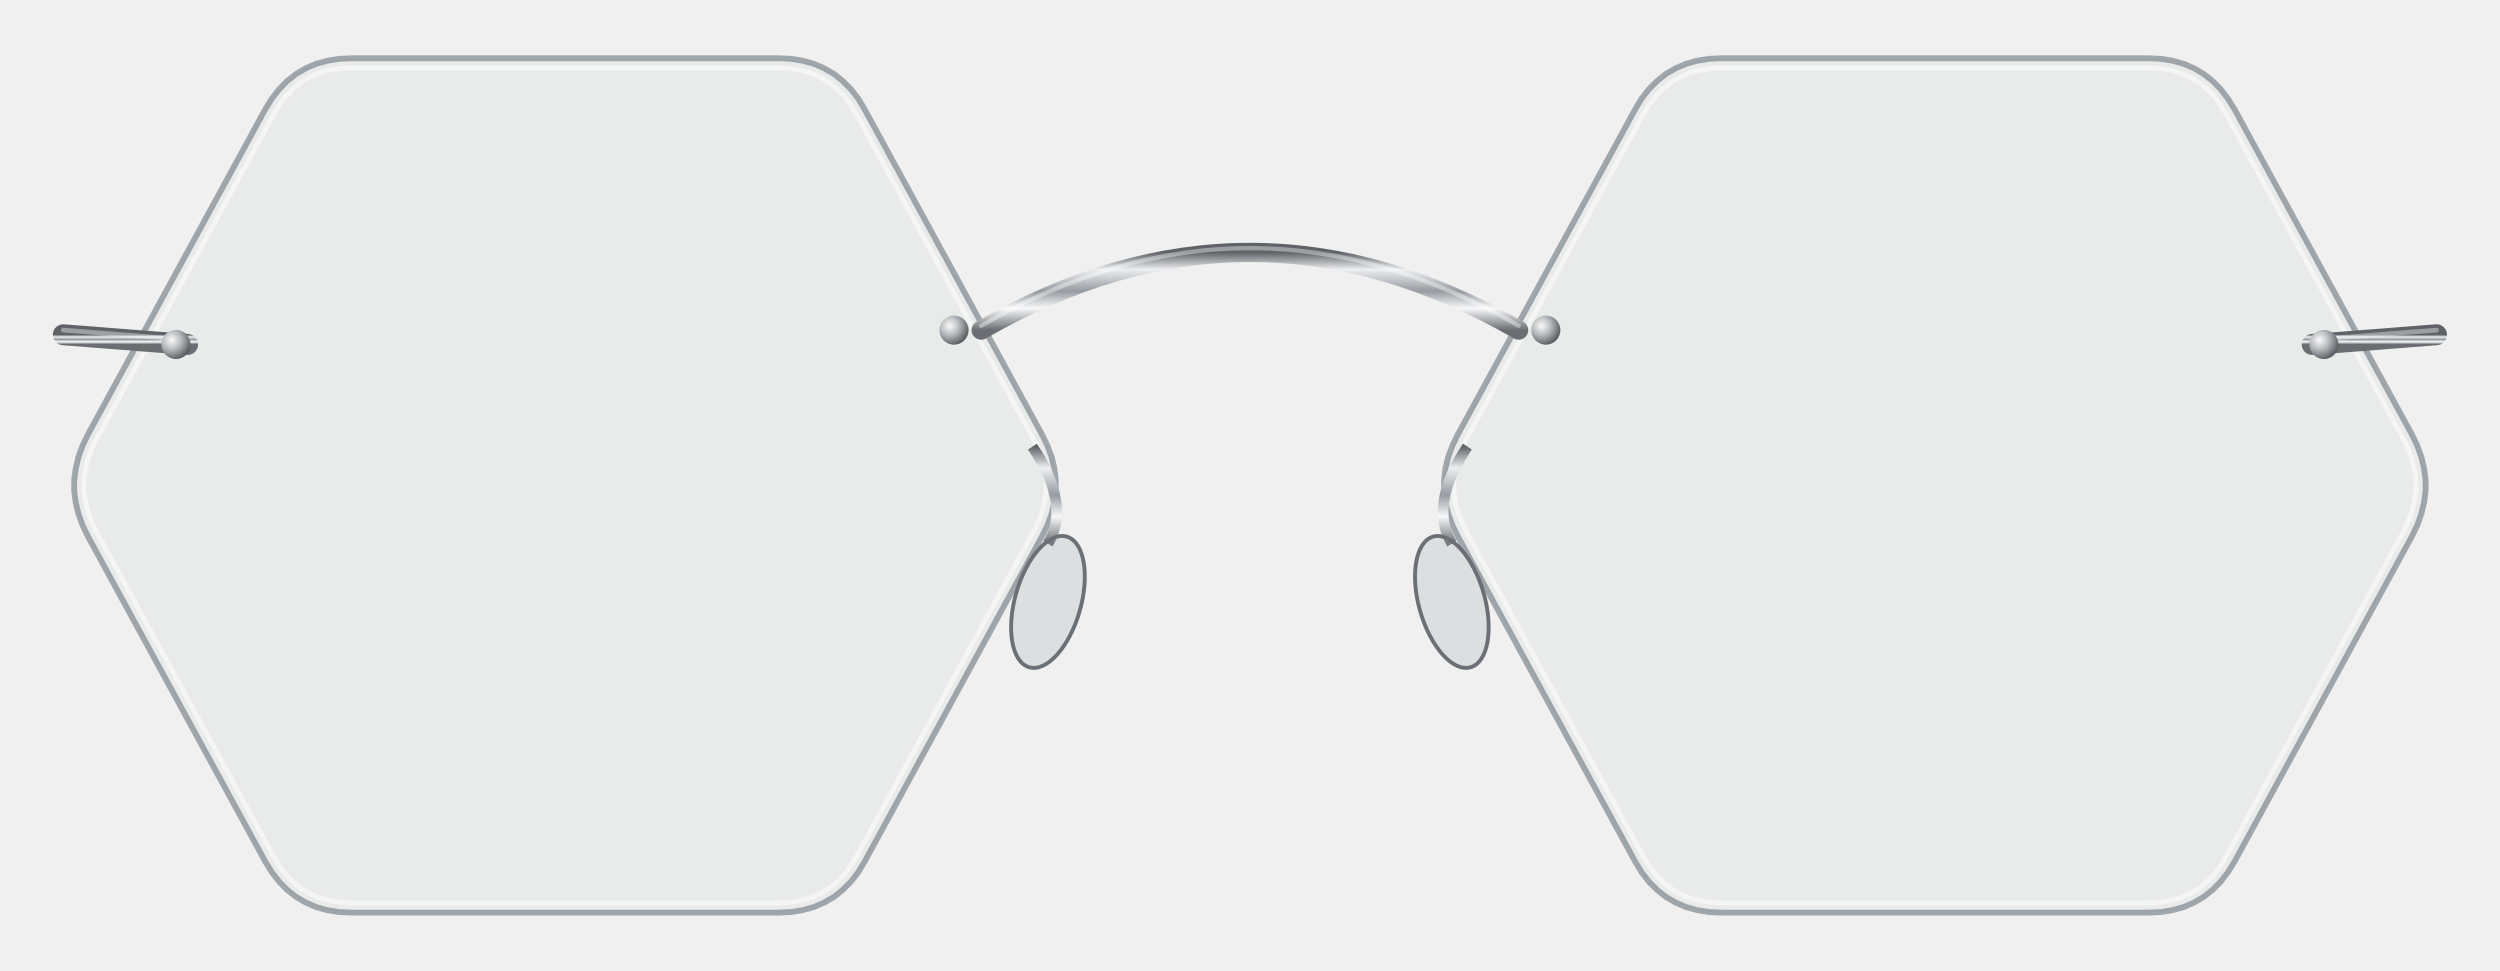
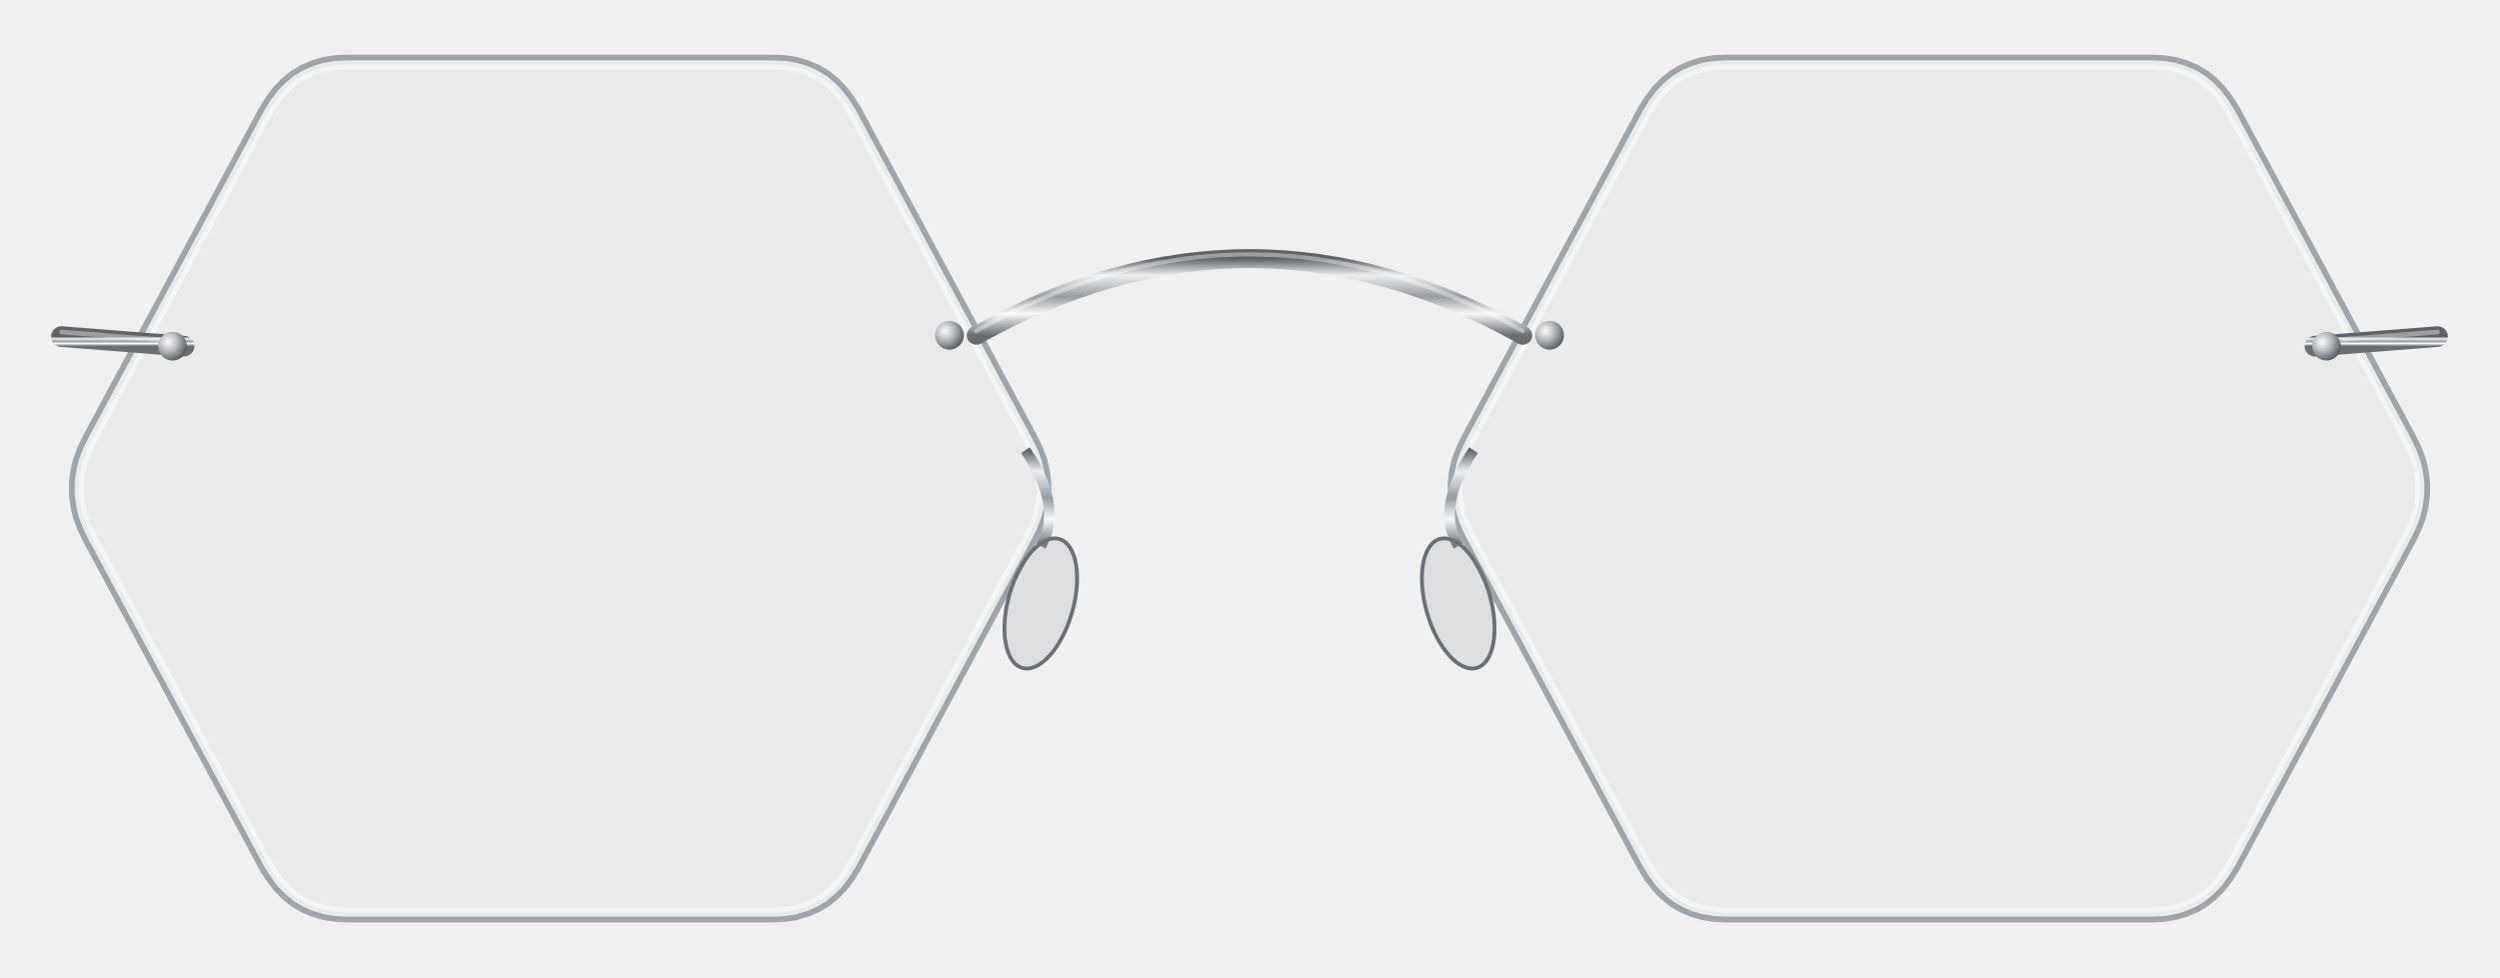
- <svg xmlns="http://www.w3.org/2000/svg" viewBox="-64.31 -25.00 128.63 50.00" width="515" height="200">
+ <svg xmlns="http://www.w3.org/2000/svg" viewBox="-65.24 -25.50 130.48 51.00" width="522" height="204">
  <defs>
    <linearGradient id="f90met" x1="0" y1="0" x2="0" y2="1">
      <stop offset="0" stop-color="#5f6368" />
      <stop offset=".22" stop-color="#eceef0" />
      <stop offset=".5" stop-color="#979ca2" />
      <stop offset=".72" stop-color="#f7f8f9" />
      <stop offset="1" stop-color="#6a6e73" />
    </linearGradient>
    <radialGradient id="f90riv" cx=".35" cy=".35" r=".7">
      <stop offset="0" stop-color="#fbfbfb" />
      <stop offset=".45" stop-color="#b9bcc0" />
      <stop offset="1" stop-color="#55585c" />
    </radialGradient>
-     <linearGradient id="f90hl" gradientUnits="userSpaceOnUse" x1="0" y1="-31.00" x2="0" y2="31.00">
+     <linearGradient id="f90hl" gradientUnits="userSpaceOnUse" x1="0" y1="-31.50" x2="0" y2="31.50">
      <stop offset="0" stop-color="#fff" stop-opacity=".34" />
      <stop offset=".16" stop-color="#fff" stop-opacity=".12" />
      <stop offset=".45" stop-color="#fff" stop-opacity="0" />
      <stop offset=".8" stop-color="#000" stop-opacity=".06" />
      <stop offset="1" stop-color="#000" stop-opacity=".22" />
    </linearGradient>
  </defs>
-   <path d="M24.27 -22.00L23.63 -21.97L23.02 -21.87L22.45 -21.71L21.92 -21.48L21.42 -21.19L20.97 -20.83L20.55 -20.41L20.17 -19.92L19.84 -19.37L10.71 -2.63L10.43 -2.05L10.21 -1.46L10.07 -0.88L10.00 -0.29L10.00 0.29L10.07 0.88L10.21 1.46L10.43 2.05L10.71 2.63L19.84 19.37L20.17 19.92L20.55 20.41L20.97 20.83L21.42 21.19L21.92 21.48L22.45 21.71L23.02 21.87L23.63 21.97L24.27 22.00L46.27 22.00L46.92 21.97L47.53 21.87L48.10 21.71L48.63 21.48L49.12 21.19L49.58 20.83L49.99 20.41L50.37 19.92L50.71 19.37L59.84 2.63L60.12 2.05L60.33 1.46L60.47 0.88L60.55 0.29L60.55 -0.29L60.47 -0.88L60.33 -1.46L60.12 -2.05L59.84 -2.63L50.71 -19.37L50.37 -19.92L49.99 -20.41L49.58 -20.83L49.12 -21.19L48.63 -21.48L48.10 -21.71L47.53 -21.87L46.92 -21.97L46.27 -22.00ZM-46.27 -22.00L-46.92 -21.97L-47.53 -21.87L-48.10 -21.71L-48.63 -21.48L-49.12 -21.19L-49.58 -20.83L-49.99 -20.41L-50.37 -19.92L-50.71 -19.37L-59.84 -2.63L-60.12 -2.05L-60.33 -1.46L-60.47 -0.88L-60.55 -0.29L-60.55 0.29L-60.47 0.88L-60.33 1.46L-60.12 2.05L-59.84 2.63L-50.71 19.37L-50.37 19.92L-49.99 20.41L-49.58 20.83L-49.12 21.19L-48.63 21.48L-48.10 21.71L-47.53 21.87L-46.92 21.97L-46.27 22.00L-24.27 22.00L-23.63 21.97L-23.02 21.87L-22.45 21.71L-21.92 21.48L-21.42 21.19L-20.97 20.83L-20.55 20.41L-20.17 19.92L-19.84 19.37L-10.71 2.63L-10.43 2.05L-10.21 1.46L-10.07 0.88L-10.00 0.29L-10.00 -0.29L-10.07 -0.88L-10.21 -1.46L-10.43 -2.05L-10.71 -2.63L-19.84 -19.37L-20.17 -19.92L-20.55 -20.41L-20.97 -20.83L-21.42 -21.19L-21.92 -21.48L-22.45 -21.71L-23.02 -21.87L-23.63 -21.97L-24.27 -22.00Z" fill="#5b6670" fill-opacity=".05" />
-   <path d="M24.27 -22.00L23.63 -21.97L23.02 -21.87L22.45 -21.71L21.92 -21.48L21.42 -21.19L20.97 -20.83L20.55 -20.41L20.17 -19.92L19.84 -19.37L10.71 -2.63L10.43 -2.05L10.21 -1.46L10.07 -0.88L10.00 -0.29L10.00 0.29L10.07 0.88L10.21 1.46L10.43 2.05L10.71 2.63L19.84 19.37L20.17 19.92L20.55 20.41L20.97 20.83L21.42 21.19L21.92 21.48L22.45 21.71L23.02 21.87L23.63 21.97L24.27 22.00L46.27 22.00L46.92 21.97L47.53 21.87L48.10 21.71L48.63 21.48L49.12 21.19L49.58 20.83L49.99 20.41L50.37 19.92L50.71 19.37L59.84 2.63L60.12 2.05L60.33 1.46L60.47 0.88L60.55 0.29L60.55 -0.29L60.47 -0.88L60.33 -1.46L60.12 -2.05L59.84 -2.63L50.71 -19.37L50.37 -19.92L49.99 -20.41L49.58 -20.83L49.12 -21.19L48.63 -21.48L48.10 -21.71L47.53 -21.87L46.92 -21.97L46.27 -22.00Z" fill="none" stroke="#7d868f" stroke-opacity=".7" stroke-width=".3" />
-   <path d="M24.27 -21.50L23.68 -21.47L23.12 -21.38L22.61 -21.24L22.14 -21.03L21.71 -20.77L21.30 -20.46L20.93 -20.08L20.59 -19.64L20.27 -19.13L11.15 -2.39L10.89 -1.85L10.69 -1.32L10.56 -0.79L10.50 -0.26L10.50 0.26L10.56 0.79L10.69 1.32L10.89 1.85L11.15 2.39L20.27 19.13L20.59 19.64L20.93 20.08L21.30 20.46L21.71 20.77L22.14 21.03L22.61 21.24L23.12 21.38L23.68 21.47L24.27 21.50L46.27 21.50L46.87 21.47L47.42 21.38L47.93 21.24L48.40 21.03L48.84 20.77L49.24 20.46L49.62 20.08L49.96 19.64L50.27 19.13L59.40 2.39L59.66 1.85L59.85 1.32L59.98 0.79L60.05 0.26L60.05 -0.26L59.98 -0.79L59.85 -1.32L59.66 -1.85L59.40 -2.39L50.27 -19.13L49.96 -19.64L49.62 -20.08L49.24 -20.46L48.84 -20.77L48.40 -21.03L47.93 -21.24L47.42 -21.38L46.87 -21.47L46.27 -21.50Z" fill="none" stroke="#fff" stroke-opacity=".5" stroke-width=".25" />
-   <path d="M54.71 -7.26L61.11 -7.76" fill="none" stroke="url(#f90met)" stroke-width="1.08" stroke-linecap="round" stroke-linejoin="round" />
-   <path d="M54.71 -7.26L61.11 -7.76" fill="none" stroke="#fff" stroke-opacity=".38" stroke-width="0.24" stroke-linecap="round" transform="translate(0 -0.24)" />
-   <circle cx="55.31" cy="-7.26" r="0.75" fill="url(#f90riv)" />
-   <path d="M11.20 -2.00Q9.20 1.00 10.40 3.00" fill="none" stroke="url(#f90met)" stroke-width="0.55" />
-   <ellipse cx="10.40" cy="6.00" rx="1.70" ry="3.50" transform="rotate(-16 10.40 6.00)" fill="#9aa0a6" fill-opacity=".22" stroke="#6b7076" stroke-width=".2" />
-   <path d="M-46.27 -22.00L-46.92 -21.97L-47.53 -21.87L-48.10 -21.71L-48.63 -21.48L-49.12 -21.19L-49.58 -20.83L-49.99 -20.41L-50.37 -19.92L-50.71 -19.37L-59.84 -2.63L-60.12 -2.05L-60.33 -1.46L-60.47 -0.88L-60.55 -0.29L-60.55 0.29L-60.47 0.88L-60.33 1.46L-60.12 2.05L-59.84 2.63L-50.71 19.37L-50.37 19.92L-49.99 20.41L-49.58 20.83L-49.12 21.19L-48.63 21.48L-48.10 21.71L-47.53 21.87L-46.92 21.97L-46.27 22.00L-24.27 22.00L-23.63 21.97L-23.02 21.87L-22.45 21.71L-21.92 21.48L-21.42 21.19L-20.97 20.83L-20.55 20.41L-20.17 19.92L-19.84 19.37L-10.71 2.63L-10.43 2.05L-10.21 1.46L-10.07 0.88L-10.00 0.29L-10.00 -0.29L-10.07 -0.88L-10.21 -1.46L-10.43 -2.05L-10.71 -2.63L-19.84 -19.37L-20.17 -19.92L-20.55 -20.41L-20.97 -20.83L-21.42 -21.19L-21.92 -21.48L-22.45 -21.71L-23.02 -21.87L-23.63 -21.97L-24.27 -22.00Z" fill="none" stroke="#7d868f" stroke-opacity=".7" stroke-width=".3" />
-   <path d="M-46.27 -21.50L-46.87 -21.47L-47.42 -21.38L-47.93 -21.24L-48.40 -21.03L-48.84 -20.77L-49.24 -20.46L-49.62 -20.08L-49.96 -19.64L-50.27 -19.13L-59.40 -2.39L-59.66 -1.85L-59.85 -1.32L-59.98 -0.79L-60.05 -0.26L-60.05 0.26L-59.98 0.79L-59.85 1.32L-59.66 1.85L-59.40 2.39L-50.27 19.13L-49.96 19.64L-49.62 20.08L-49.24 20.46L-48.84 20.77L-48.40 21.03L-47.93 21.24L-47.42 21.38L-46.87 21.47L-46.27 21.50L-24.27 21.50L-23.68 21.47L-23.12 21.38L-22.61 21.24L-22.14 21.03L-21.71 20.77L-21.30 20.46L-20.93 20.08L-20.59 19.64L-20.27 19.13L-11.15 2.39L-10.89 1.85L-10.69 1.32L-10.56 0.79L-10.50 0.26L-10.50 -0.26L-10.56 -0.79L-10.69 -1.32L-10.89 -1.85L-11.15 -2.39L-20.27 -19.13L-20.59 -19.64L-20.93 -20.08L-21.30 -20.46L-21.71 -20.77L-22.14 -21.03L-22.61 -21.24L-23.12 -21.38L-23.68 -21.47L-24.27 -21.50Z" fill="none" stroke="#fff" stroke-opacity=".5" stroke-width=".25" />
-   <path d="M-54.71 -7.26L-61.11 -7.76" fill="none" stroke="url(#f90met)" stroke-width="1.08" stroke-linecap="round" stroke-linejoin="round" />
-   <path d="M-54.71 -7.26L-61.11 -7.76" fill="none" stroke="#fff" stroke-opacity=".38" stroke-width="0.24" stroke-linecap="round" transform="translate(0 -0.24)" />
-   <circle cx="-55.31" cy="-7.26" r="0.75" fill="url(#f90riv)" />
-   <path d="M-11.20 -2.00Q-9.20 1.00 -10.40 3.00" fill="none" stroke="url(#f90met)" stroke-width="0.55" />
-   <ellipse cx="-10.40" cy="6.00" rx="1.70" ry="3.50" transform="rotate(16 -10.40 6.00)" fill="#9aa0a6" fill-opacity=".22" stroke="#6b7076" stroke-width=".2" />
-   <path d="M-13.84 -8.00Q0 -16.00 13.84 -8.00" fill="none" stroke="url(#f90met)" stroke-width="0.99" stroke-linecap="round" stroke-linejoin="round" />
-   <path d="M-13.84 -8.00Q0 -16.00 13.84 -8.00" fill="none" stroke="#fff" stroke-opacity=".38" stroke-width="0.22" stroke-linecap="round" transform="translate(0 -0.22)" />
-   <circle cx="15.24" cy="-8.00" r="0.75" fill="url(#f90riv)" />
-   <circle cx="-15.24" cy="-8.00" r="0.75" fill="url(#f90riv)" />
+   <path d="M24.90 -22.50L24.25 -22.47L23.63 -22.37L23.06 -22.20L22.52 -21.97L22.02 -21.67L21.57 -21.30L21.15 -20.87L20.77 -20.37L20.42 -19.81L11.22 -2.69L10.93 -2.09L10.71 -1.50L10.57 -0.90L10.50 -0.30L10.50 0.30L10.57 0.90L10.71 1.50L10.93 2.09L11.22 2.69L20.42 19.81L20.77 20.37L21.15 20.87L21.57 21.30L22.02 21.67L22.52 21.97L23.06 22.20L23.63 22.37L24.25 22.47L24.90 22.50L47.10 22.50L47.75 22.47L48.37 22.37L48.94 22.20L49.48 21.97L49.98 21.67L50.43 21.30L50.85 20.87L51.23 20.37L51.58 19.81L60.78 2.69L61.07 2.09L61.29 1.50L61.43 0.90L61.50 0.30L61.50 -0.30L61.43 -0.90L61.29 -1.50L61.07 -2.09L60.78 -2.69L51.58 -19.81L51.23 -20.37L50.85 -20.87L50.43 -21.30L49.98 -21.67L49.48 -21.97L48.94 -22.20L48.37 -22.37L47.75 -22.47L47.10 -22.50ZM-47.10 -22.50L-47.75 -22.47L-48.37 -22.37L-48.94 -22.20L-49.48 -21.97L-49.98 -21.67L-50.43 -21.30L-50.85 -20.87L-51.23 -20.37L-51.58 -19.81L-60.78 -2.69L-61.07 -2.09L-61.29 -1.50L-61.43 -0.90L-61.50 -0.30L-61.50 0.30L-61.43 0.90L-61.29 1.50L-61.07 2.09L-60.78 2.69L-51.58 19.81L-51.23 20.37L-50.85 20.87L-50.43 21.30L-49.98 21.67L-49.48 21.97L-48.94 22.20L-48.37 22.37L-47.75 22.47L-47.10 22.50L-24.90 22.50L-24.25 22.47L-23.63 22.37L-23.06 22.20L-22.52 21.97L-22.02 21.67L-21.57 21.30L-21.15 20.87L-20.77 20.37L-20.42 19.81L-11.22 2.69L-10.93 2.09L-10.71 1.50L-10.57 0.90L-10.50 0.30L-10.50 -0.30L-10.57 -0.90L-10.71 -1.50L-10.93 -2.09L-11.22 -2.69L-20.42 -19.81L-20.77 -20.37L-21.15 -20.87L-21.57 -21.30L-22.02 -21.67L-22.52 -21.97L-23.06 -22.20L-23.63 -22.37L-24.25 -22.47L-24.90 -22.50Z" fill="#5b6670" fill-opacity=".05" />
+   <path d="M24.90 -22.50L24.25 -22.47L23.63 -22.37L23.06 -22.20L22.52 -21.97L22.02 -21.67L21.57 -21.30L21.15 -20.87L20.77 -20.37L20.42 -19.81L11.22 -2.69L10.93 -2.09L10.71 -1.50L10.57 -0.90L10.50 -0.30L10.50 0.30L10.57 0.90L10.71 1.50L10.93 2.09L11.22 2.69L20.42 19.81L20.77 20.37L21.15 20.87L21.57 21.30L22.02 21.67L22.52 21.97L23.06 22.20L23.63 22.37L24.25 22.47L24.90 22.50L47.10 22.50L47.75 22.47L48.37 22.37L48.94 22.20L49.48 21.97L49.98 21.67L50.43 21.30L50.85 20.87L51.23 20.37L51.58 19.81L60.78 2.69L61.07 2.09L61.29 1.50L61.43 0.90L61.50 0.30L61.50 -0.30L61.43 -0.90L61.29 -1.50L61.07 -2.09L60.78 -2.69L51.58 -19.81L51.23 -20.37L50.85 -20.87L50.43 -21.30L49.98 -21.67L49.48 -21.97L48.94 -22.20L48.37 -22.37L47.75 -22.47L47.10 -22.50Z" fill="none" stroke="#7d868f" stroke-opacity=".7" stroke-width=".3" />
+   <path d="M24.90 -22.00L24.30 -21.97L23.74 -21.88L23.23 -21.73L22.75 -21.52L22.31 -21.26L21.90 -20.93L21.53 -20.54L21.18 -20.09L20.86 -19.57L11.66 -2.46L11.39 -1.90L11.19 -1.35L11.06 -0.81L11.00 -0.27L11.00 0.27L11.06 0.81L11.19 1.35L11.39 1.90L11.66 2.46L20.86 19.57L21.18 20.09L21.53 20.54L21.90 20.93L22.31 21.26L22.75 21.52L23.23 21.73L23.74 21.88L24.30 21.97L24.90 22.00L47.10 22.00L47.70 21.97L48.26 21.88L48.77 21.73L49.25 21.52L49.69 21.26L50.10 20.93L50.47 20.54L50.82 20.09L51.14 19.57L60.34 2.46L60.61 1.90L60.81 1.35L60.94 0.81L61.00 0.27L61.00 -0.27L60.94 -0.81L60.81 -1.35L60.61 -1.90L60.34 -2.46L51.14 -19.57L50.82 -20.09L50.47 -20.54L50.10 -20.93L49.69 -21.26L49.25 -21.52L48.77 -21.73L48.26 -21.88L47.70 -21.97L47.10 -22.00Z" fill="none" stroke="#fff" stroke-opacity=".5" stroke-width=".25" />
+   <path d="M55.64 -7.43L62.04 -7.93" fill="none" stroke="url(#f90met)" stroke-width="1.08" stroke-linecap="round" stroke-linejoin="round" />
+   <path d="M55.64 -7.43L62.04 -7.93" fill="none" stroke="#fff" stroke-opacity=".38" stroke-width="0.24" stroke-linecap="round" transform="translate(0 -0.24)" />
+   <circle cx="56.24" cy="-7.43" r="0.75" fill="url(#f90riv)" />
+   <path d="M11.70 -2.00Q9.70 1.00 10.90 3.00" fill="none" stroke="url(#f90met)" stroke-width="0.55" />
+   <ellipse cx="10.90" cy="6.00" rx="1.70" ry="3.50" transform="rotate(-16 10.90 6.00)" fill="#9aa0a6" fill-opacity=".22" stroke="#6b7076" stroke-width=".2" />
+   <path d="M-47.10 -22.50L-47.75 -22.47L-48.37 -22.37L-48.94 -22.20L-49.48 -21.97L-49.98 -21.67L-50.43 -21.30L-50.85 -20.87L-51.23 -20.37L-51.58 -19.81L-60.78 -2.69L-61.07 -2.09L-61.29 -1.50L-61.43 -0.90L-61.50 -0.30L-61.50 0.30L-61.43 0.90L-61.29 1.50L-61.07 2.09L-60.78 2.69L-51.58 19.81L-51.23 20.37L-50.85 20.87L-50.43 21.30L-49.98 21.67L-49.48 21.97L-48.94 22.20L-48.37 22.37L-47.75 22.47L-47.10 22.50L-24.90 22.50L-24.25 22.47L-23.63 22.37L-23.06 22.20L-22.52 21.97L-22.02 21.67L-21.57 21.30L-21.15 20.87L-20.77 20.37L-20.42 19.81L-11.22 2.69L-10.93 2.09L-10.71 1.50L-10.57 0.90L-10.50 0.30L-10.50 -0.30L-10.57 -0.90L-10.71 -1.50L-10.93 -2.09L-11.22 -2.69L-20.42 -19.81L-20.77 -20.37L-21.15 -20.87L-21.57 -21.30L-22.02 -21.67L-22.52 -21.97L-23.06 -22.20L-23.63 -22.37L-24.25 -22.47L-24.90 -22.50Z" fill="none" stroke="#7d868f" stroke-opacity=".7" stroke-width=".3" />
+   <path d="M-47.10 -22.00L-47.70 -21.97L-48.26 -21.88L-48.77 -21.73L-49.25 -21.52L-49.69 -21.26L-50.10 -20.93L-50.47 -20.54L-50.82 -20.09L-51.14 -19.57L-60.34 -2.46L-60.61 -1.90L-60.81 -1.35L-60.94 -0.81L-61.00 -0.27L-61.00 0.27L-60.94 0.81L-60.81 1.35L-60.61 1.90L-60.34 2.46L-51.14 19.57L-50.82 20.09L-50.47 20.54L-50.10 20.93L-49.69 21.26L-49.25 21.52L-48.77 21.73L-48.26 21.88L-47.70 21.97L-47.10 22.00L-24.90 22.00L-24.30 21.97L-23.74 21.88L-23.23 21.73L-22.75 21.52L-22.31 21.26L-21.90 20.93L-21.53 20.54L-21.18 20.09L-20.86 19.57L-11.66 2.46L-11.39 1.90L-11.19 1.35L-11.06 0.81L-11.00 0.27L-11.00 -0.27L-11.06 -0.81L-11.19 -1.35L-11.39 -1.90L-11.66 -2.46L-20.86 -19.57L-21.18 -20.09L-21.53 -20.54L-21.90 -20.93L-22.31 -21.26L-22.75 -21.52L-23.23 -21.73L-23.74 -21.88L-24.30 -21.97L-24.90 -22.00Z" fill="none" stroke="#fff" stroke-opacity=".5" stroke-width=".25" />
+   <path d="M-55.64 -7.43L-62.04 -7.93" fill="none" stroke="url(#f90met)" stroke-width="1.08" stroke-linecap="round" stroke-linejoin="round" />
+   <path d="M-55.64 -7.43L-62.04 -7.93" fill="none" stroke="#fff" stroke-opacity=".38" stroke-width="0.24" stroke-linecap="round" transform="translate(0 -0.24)" />
+   <circle cx="-56.24" cy="-7.43" r="0.75" fill="url(#f90riv)" />
+   <path d="M-11.70 -2.00Q-9.70 1.00 -10.90 3.00" fill="none" stroke="url(#f90met)" stroke-width="0.55" />
+   <ellipse cx="-10.90" cy="6.00" rx="1.70" ry="3.50" transform="rotate(16 -10.90 6.00)" fill="#9aa0a6" fill-opacity=".22" stroke="#6b7076" stroke-width=".2" />
+   <path d="M-14.27 -8.00Q0 -16.00 14.27 -8.00" fill="none" stroke="url(#f90met)" stroke-width="0.99" stroke-linecap="round" stroke-linejoin="round" />
+   <path d="M-14.27 -8.00Q0 -16.00 14.27 -8.00" fill="none" stroke="#fff" stroke-opacity=".38" stroke-width="0.22" stroke-linecap="round" transform="translate(0 -0.22)" />
+   <circle cx="15.67" cy="-8.00" r="0.75" fill="url(#f90riv)" />
+   <circle cx="-15.67" cy="-8.00" r="0.75" fill="url(#f90riv)" />
</svg>
